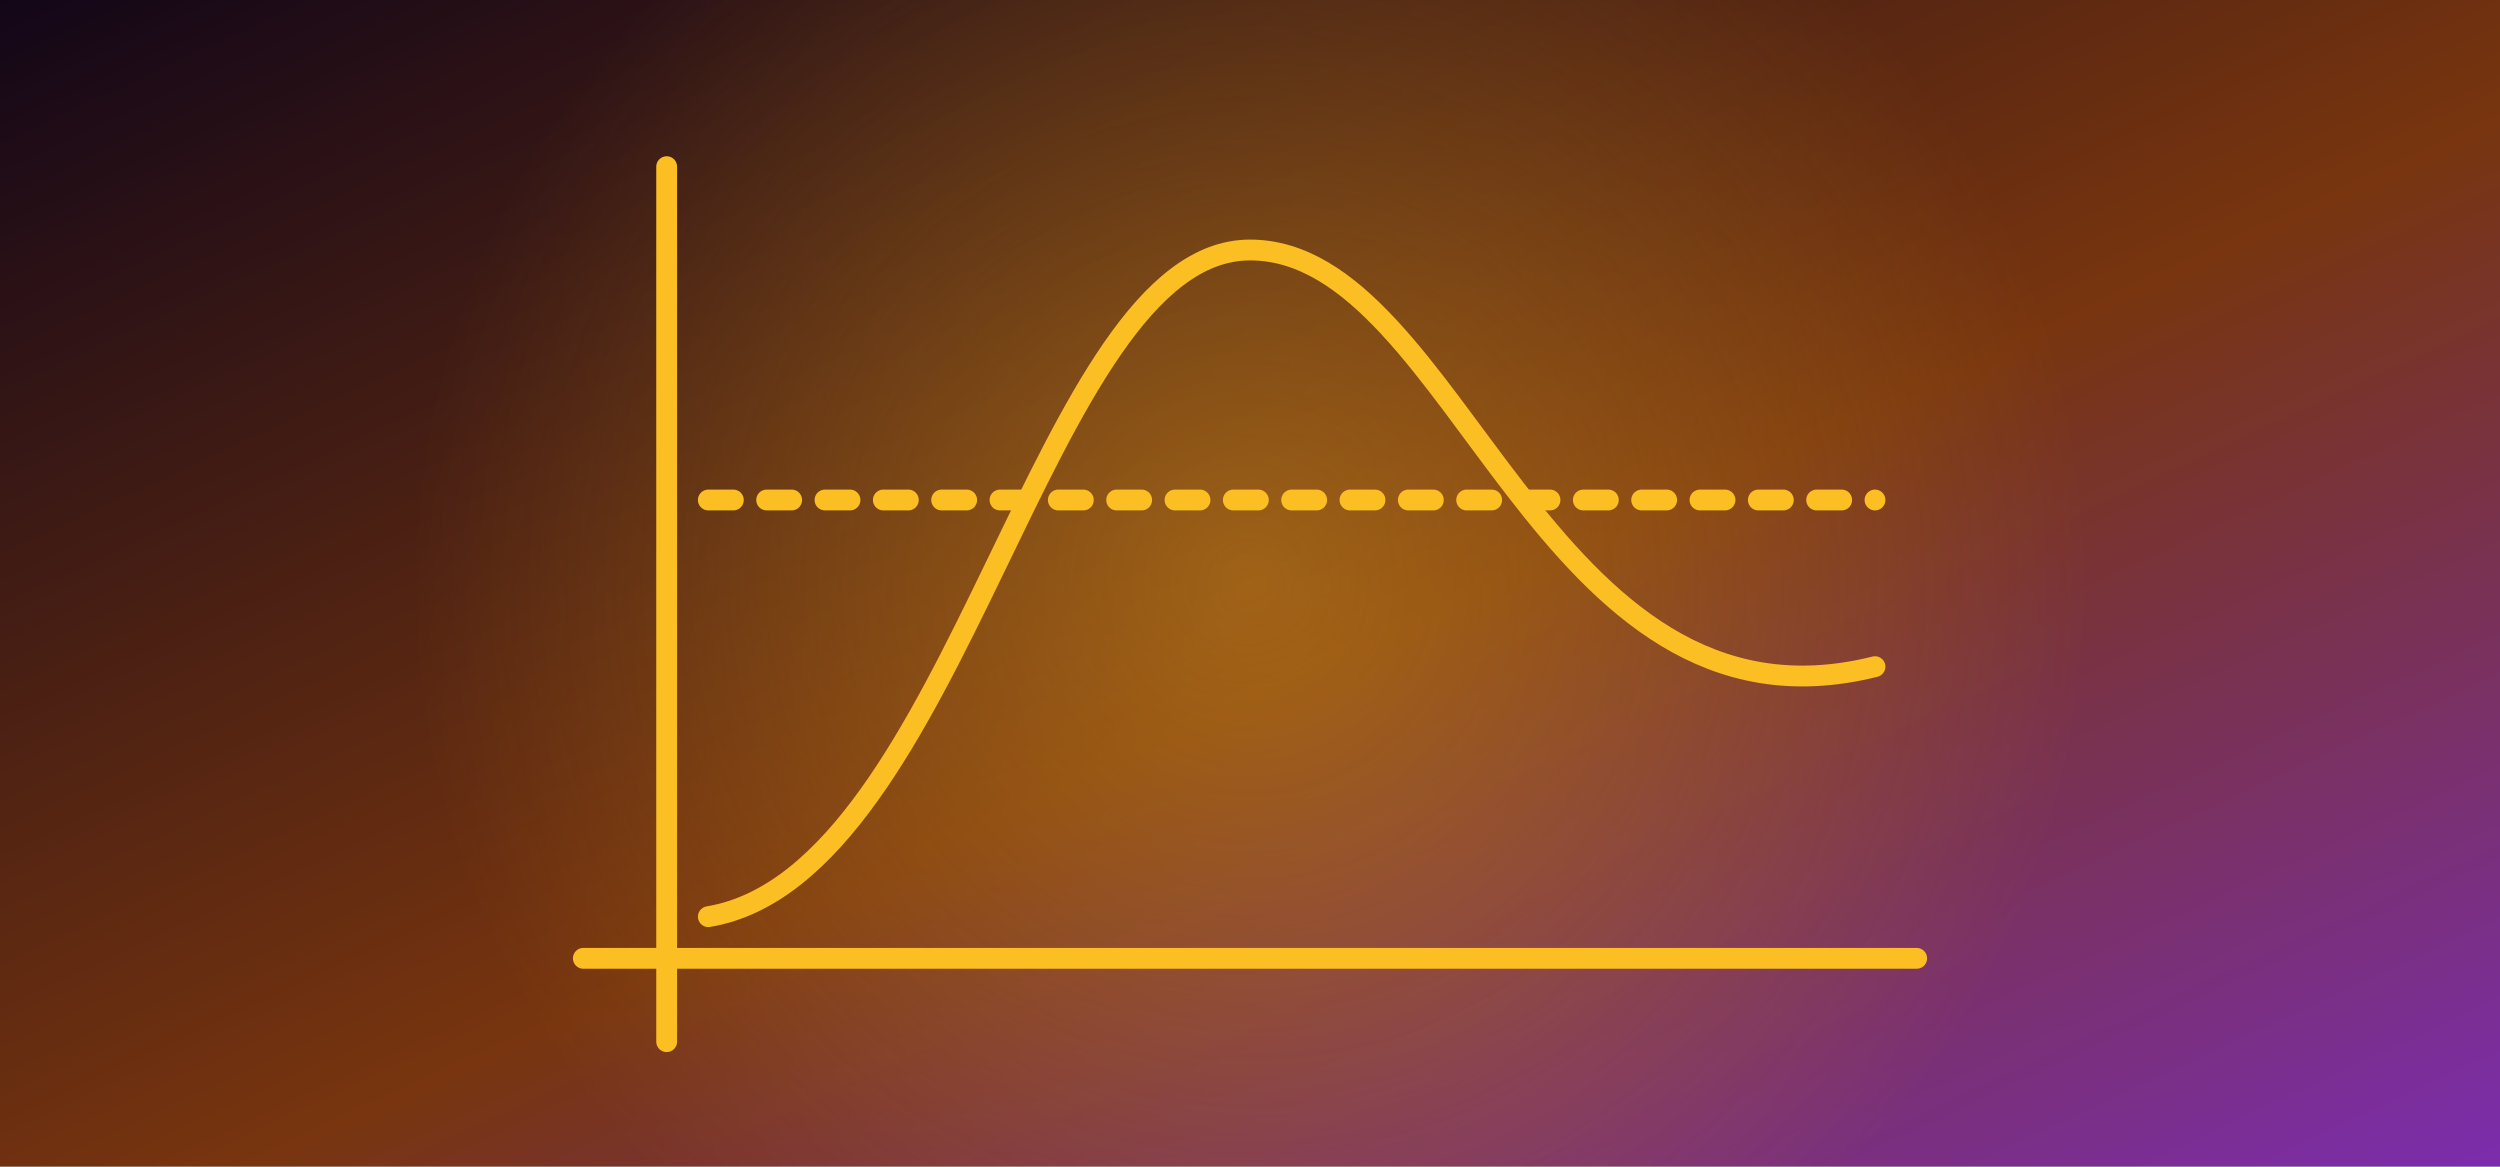
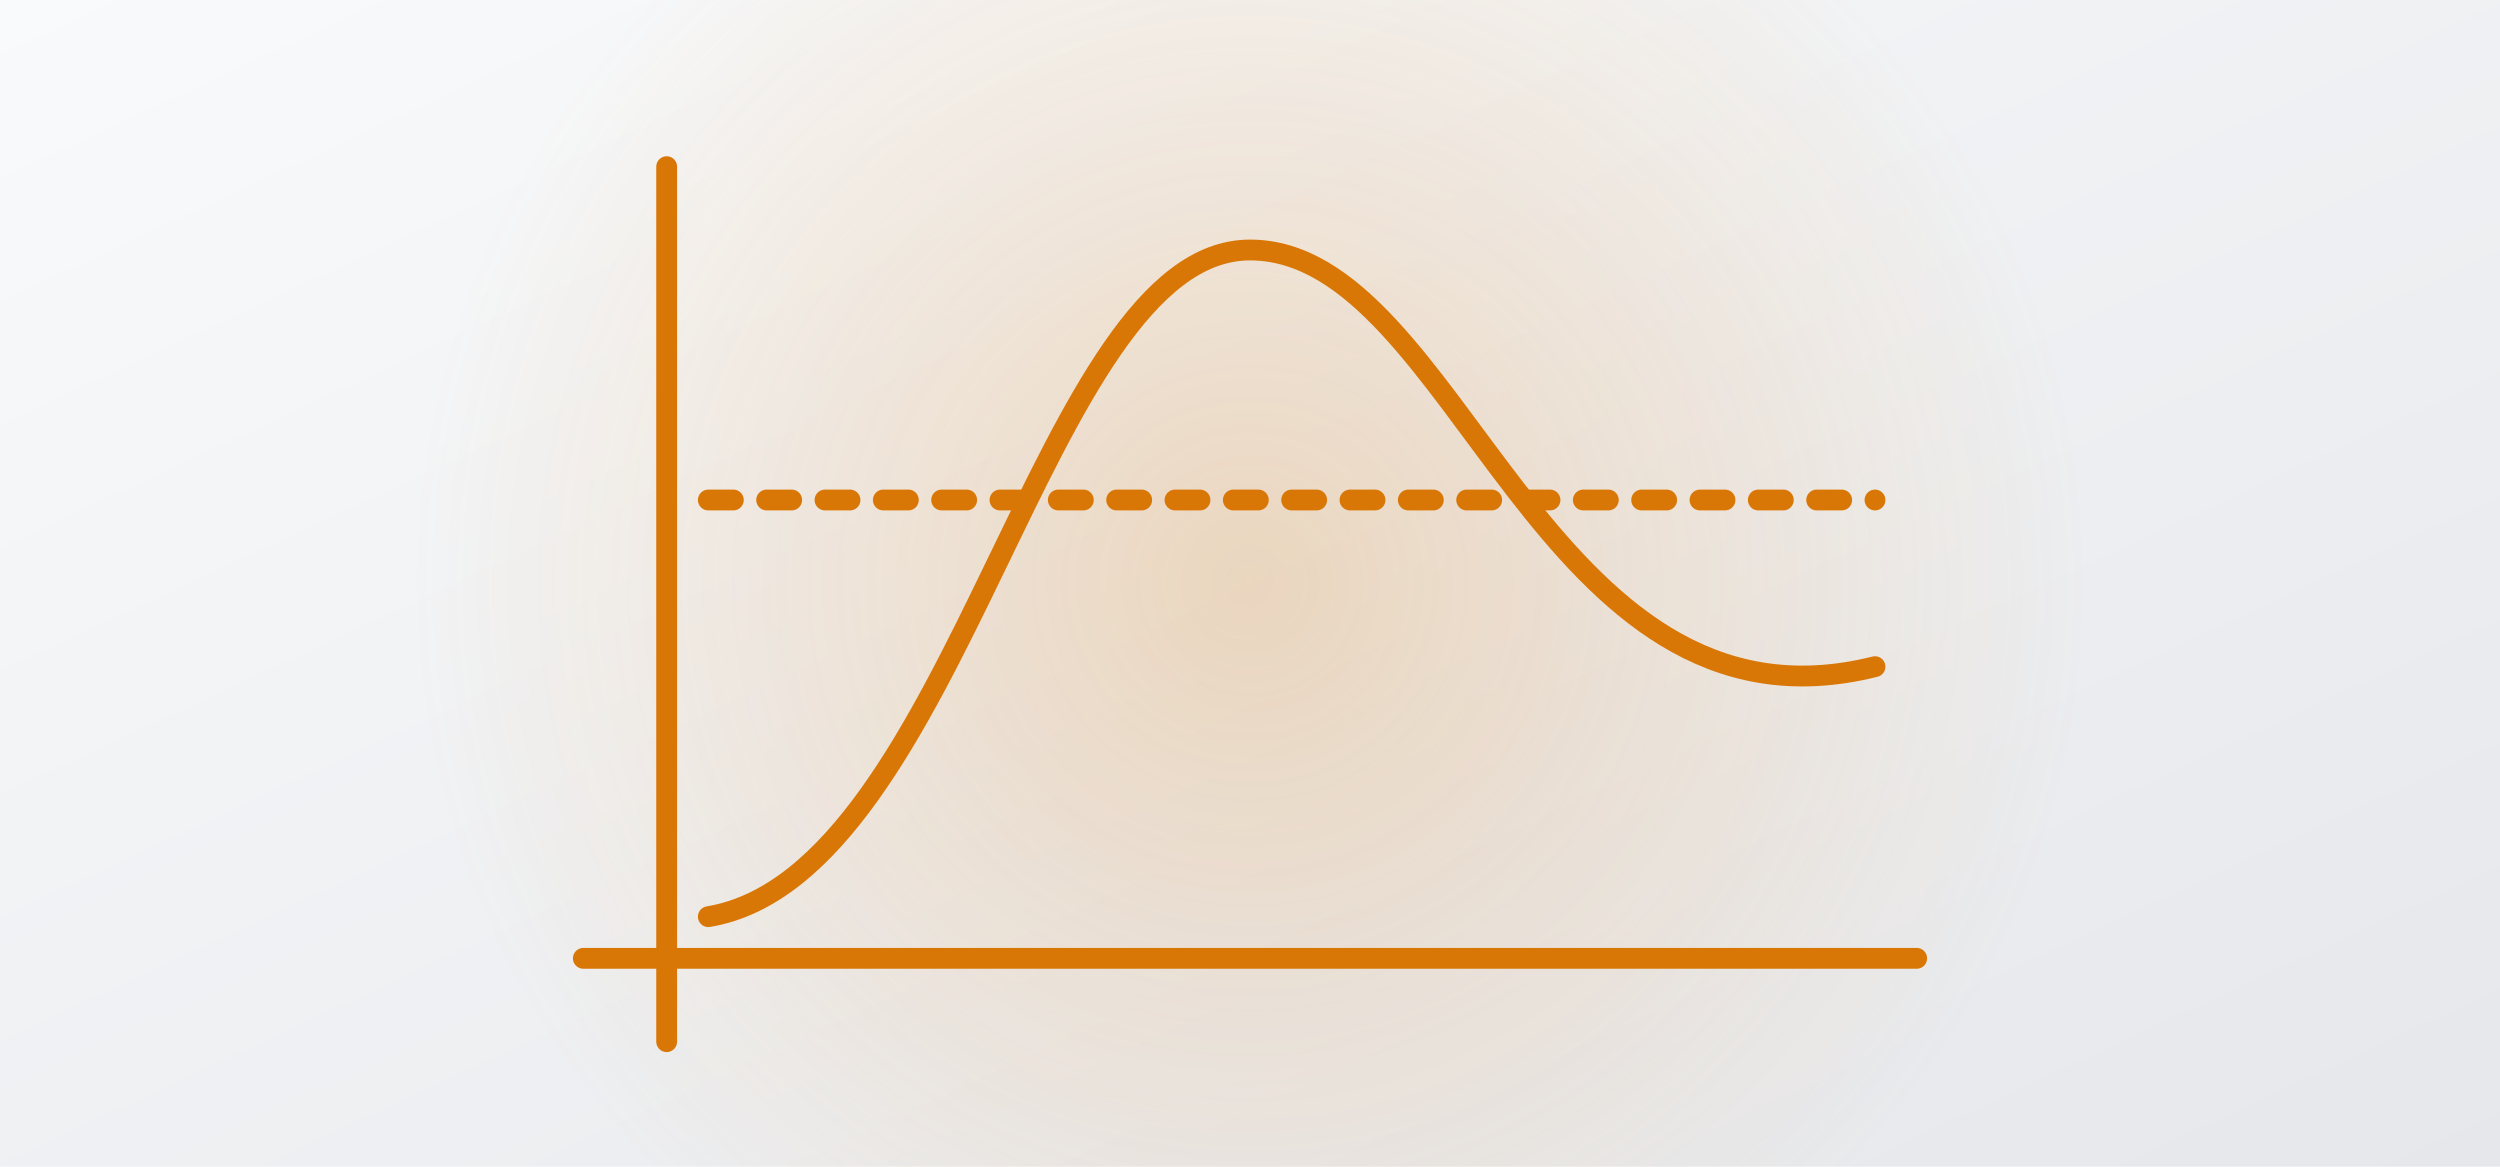
<svg xmlns="http://www.w3.org/2000/svg" viewBox="0 0 600 280">
  <defs>
    <linearGradient id="g" x1="0" y1="0" x2="1" y2="1">
-       <stop offset="0" stop-color="#120618" />
-       <stop offset=".55" stop-color="#78350f" />
-       <stop offset="1" stop-color="#7B2DAE" />
+       <stop offset="0" stop-color="#f9fafb" />
+       <stop offset="1" stop-color="#e5e7eb" />
    </linearGradient>
    <radialGradient id="r" cx=".5" cy=".5" r=".5">
-       <stop offset="0" stop-color="#fbbf24" stop-opacity=".35" />
-       <stop offset="1" stop-color="#fbbf24" stop-opacity="0" />
+       <stop offset="0" stop-color="#d97706" stop-opacity=".22" />
+       <stop offset="1" stop-color="#d97706" stop-opacity="0" />
    </radialGradient>
  </defs>
  <rect width="600" height="280" fill="url(#g)" />
  <circle cx="300" cy="140" r="200" fill="url(#r)" />
-   <g fill="none" stroke="#fbbf24" stroke-width="5" stroke-linecap="round" stroke-linejoin="round" color="#fbbf24">
+   <g fill="none" stroke="#d97706" stroke-width="5" stroke-linecap="round" stroke-linejoin="round" color="#d97706">
    <path d="M140 230h320M160 250V40" />
    <path d="M170 220c60-10 80-160 130-160s70 120 150 100" />
    <path d="M170 120h280" stroke-dasharray="6 8" />
  </g>
</svg>
